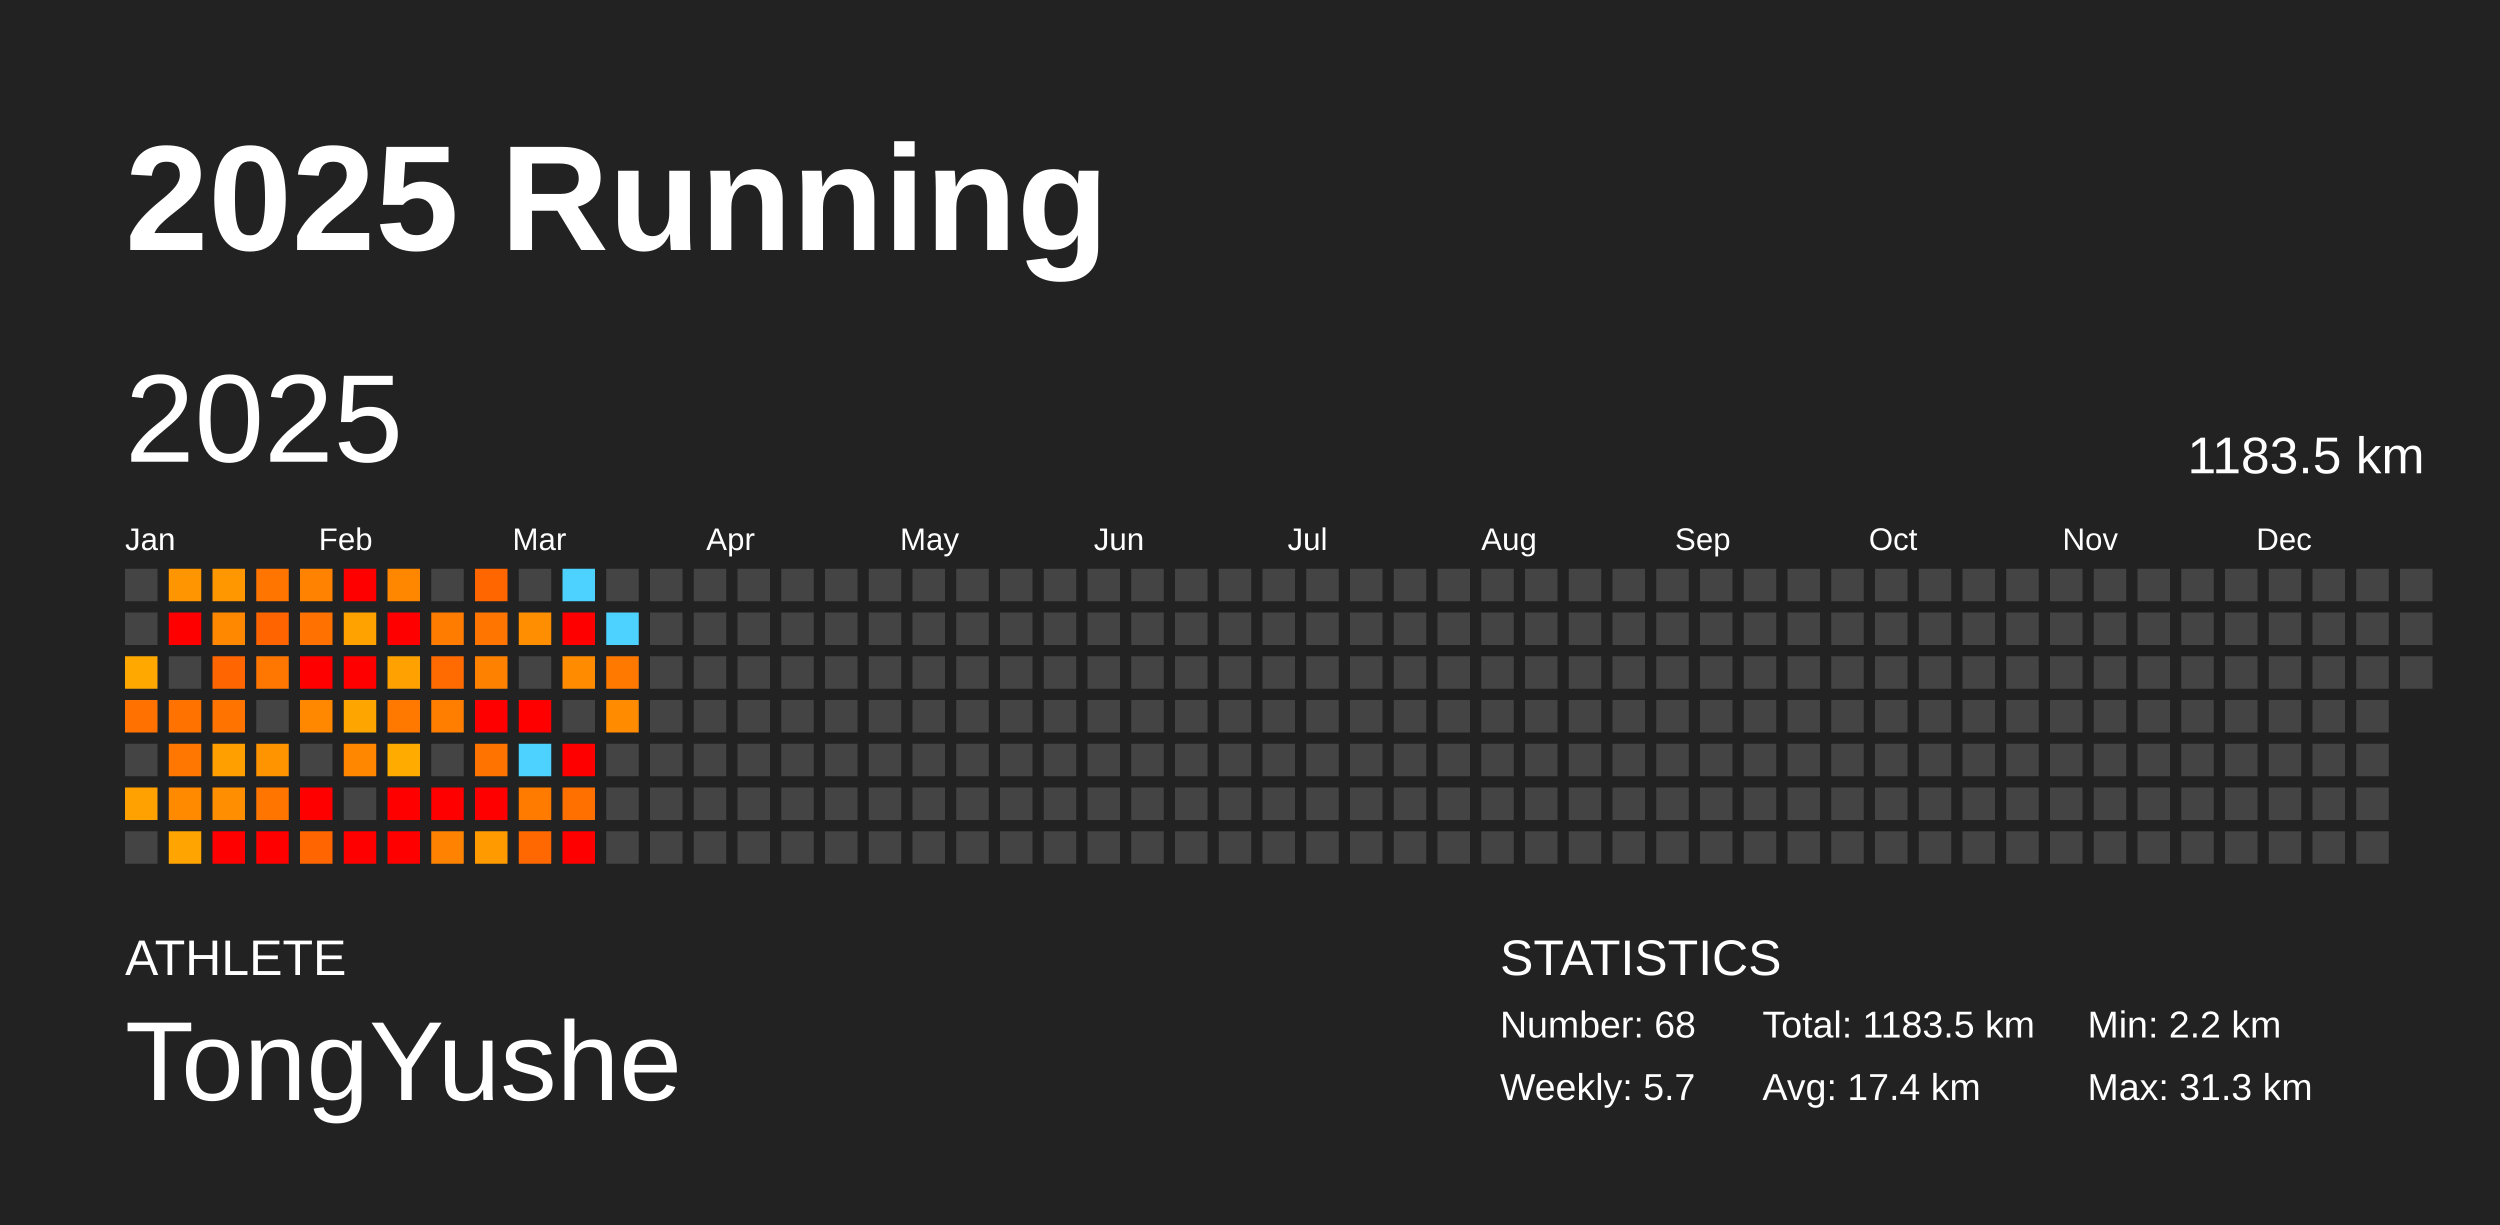
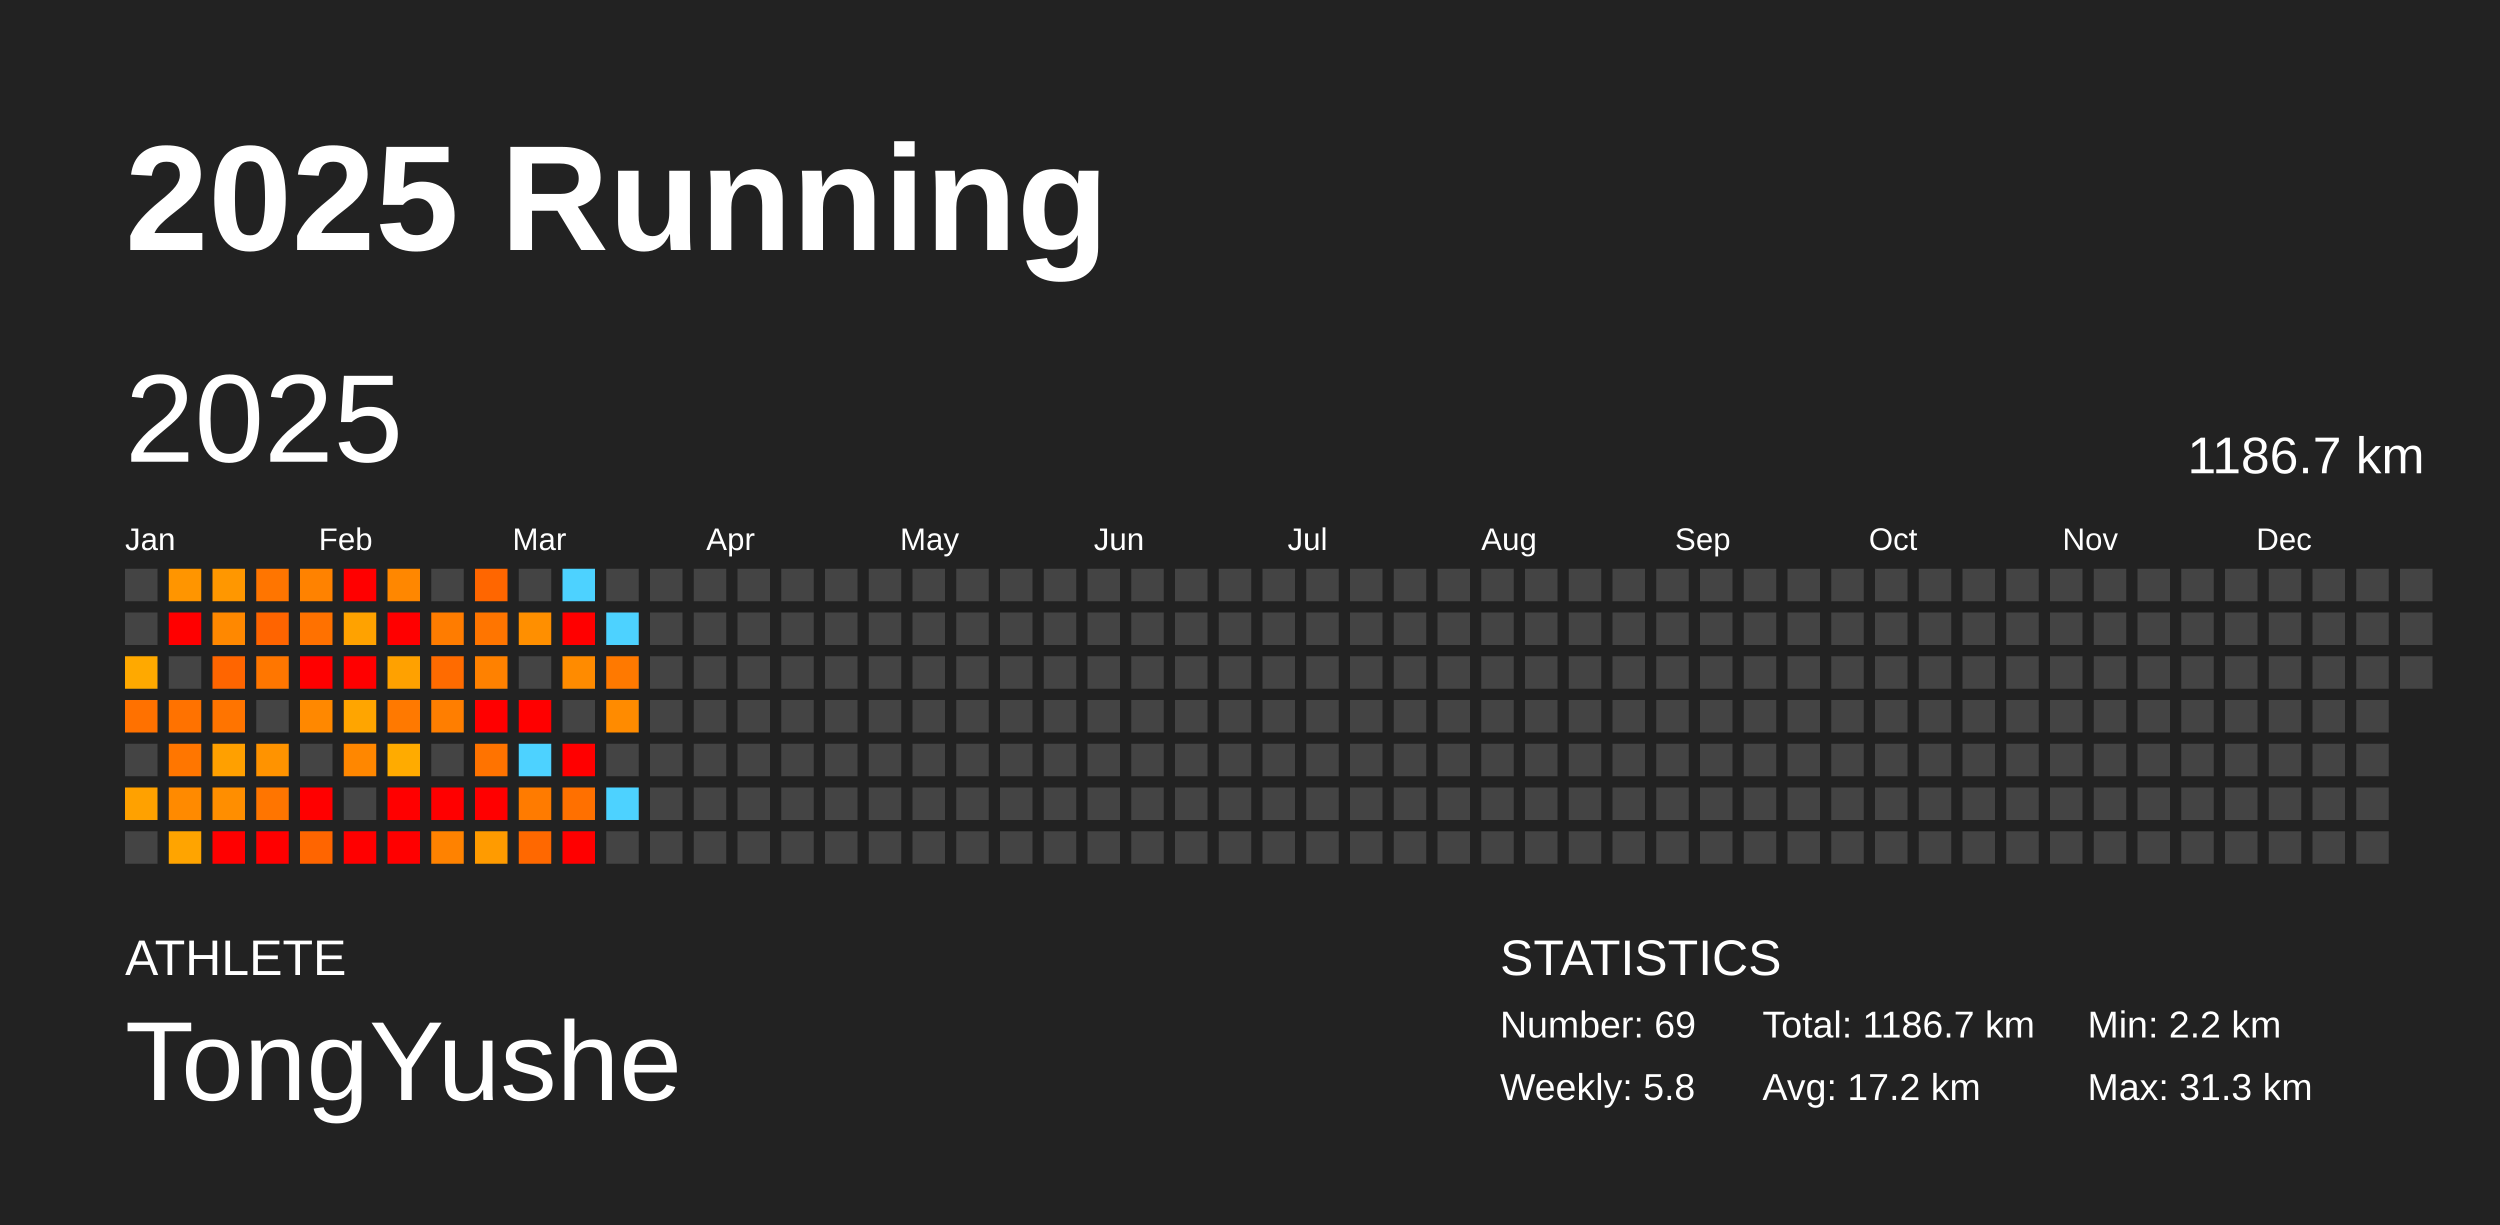
<svg xmlns="http://www.w3.org/2000/svg" baseProfile="full" height="98mm" version="1.1" viewBox="0,0,200,98" width="200mm">
  <defs />
  <rect fill="#222222" height="98" width="200" x="0" y="0" />
  <text fill="#FFFFFF" style="font-size:12px; font-family:Arial; font-weight:bold;" x="10" y="20">2025 Running</text>
  <text fill="#FFFFFF" style="font-size:4px; font-family:Arial" x="10" y="78">ATHLETE</text>
  <text fill="#FFFFFF" style="font-size:9px; font-family:Arial" x="10" y="88">TongYushe</text>
  <text fill="#FFFFFF" style="font-size:4px; font-family:Arial" x="120" y="78">STATISTICS</text>
-   <text fill="#FFFFFF" style="font-size:3px; font-family:Arial" x="120" y="83">Number: 68</text>
-   <text fill="#FFFFFF" style="font-size:3px; font-family:Arial" x="120" y="88">Weekly: 5.7</text>
-   <text fill="#FFFFFF" style="font-size:3px; font-family:Arial" x="141" y="83">Total: 1183.5 km</text>
-   <text fill="#FFFFFF" style="font-size:3px; font-family:Arial" x="141" y="88">Avg: 17.4 km</text>
+   <text fill="#FFFFFF" style="font-size:3px; font-family:Arial" x="120" y="83">Number: 69</text>
+   <text fill="#FFFFFF" style="font-size:3px; font-family:Arial" x="120" y="88">Weekly: 5.8</text>
+   <text fill="#FFFFFF" style="font-size:3px; font-family:Arial" x="141" y="83">Total: 1186.7 km</text>
+   <text fill="#FFFFFF" style="font-size:3px; font-family:Arial" x="141" y="88">Avg: 17.2 km</text>
  <text fill="#FFFFFF" style="font-size:3px; font-family:Arial" x="167" y="83">Min: 2.2 km</text>
  <text fill="#FFFFFF" style="font-size:3px; font-family:Arial" x="167" y="88">Max: 31.3 km</text>
  <text dominant-baseline="hanging" fill="#FFFFFF" style="font-size:10.0px; font-family:Arial;" x="10" y="30">2025</text>
-   <text dominant-baseline="hanging" fill="#FFFFFF" style="font-size:4.125px; font-family:Arial;" x="175" y="35">1183.5 km</text>
+   <text dominant-baseline="hanging" fill="#FFFFFF" style="font-size:4.125px; font-family:Arial;" x="175" y="35">1186.7 km</text>
  <text fill="#FFFFFF" style="font-size:2.5px; font-family:Arial" x="10.0" y="44">Jan</text>
  <text fill="#FFFFFF" style="font-size:2.5px; font-family:Arial" x="25.5" y="44">Feb</text>
  <text fill="#FFFFFF" style="font-size:2.5px; font-family:Arial" x="41.0" y="44">Mar</text>
  <text fill="#FFFFFF" style="font-size:2.5px; font-family:Arial" x="56.5" y="44">Apr</text>
  <text fill="#FFFFFF" style="font-size:2.5px; font-family:Arial" x="72.0" y="44">May</text>
  <text fill="#FFFFFF" style="font-size:2.5px; font-family:Arial" x="87.5" y="44">Jun</text>
  <text fill="#FFFFFF" style="font-size:2.5px; font-family:Arial" x="103.0" y="44">Jul</text>
  <text fill="#FFFFFF" style="font-size:2.5px; font-family:Arial" x="118.5" y="44">Aug</text>
  <text fill="#FFFFFF" style="font-size:2.5px; font-family:Arial" x="134.0" y="44">Sep</text>
  <text fill="#FFFFFF" style="font-size:2.5px; font-family:Arial" x="149.5" y="44">Oct</text>
  <text fill="#FFFFFF" style="font-size:2.5px; font-family:Arial" x="165.0" y="44">Nov</text>
  <text fill="#FFFFFF" style="font-size:2.5px; font-family:Arial" x="180.5" y="44">Dec</text>
  <rect fill="#444444" height="2.6" width="2.6" x="10.0" y="45.5" />
  <rect fill="#444444" height="2.6" width="2.6" x="10.0" y="49.0" />
  <rect fill="#ffa900" height="2.6" width="2.6" x="10.0" y="52.5" />
  <rect fill="#ff7100" height="2.6" width="2.6" x="10.0" y="56.0" />
  <rect fill="#444444" height="2.6" width="2.6" x="10.0" y="59.5" />
  <rect fill="#ffa100" height="2.6" width="2.6" x="10.0" y="63.0" />
  <rect fill="#444444" height="2.6" width="2.6" x="10.0" y="66.5" />
  <rect fill="#ff9500" height="2.6" width="2.6" x="13.5" y="45.5" />
  <rect fill="red" height="2.6" width="2.6" x="13.5" y="49.0" />
  <rect fill="#444444" height="2.6" width="2.6" x="13.5" y="52.5" />
  <rect fill="#ff7200" height="2.6" width="2.6" x="13.5" y="56.0" />
  <rect fill="#ff7600" height="2.6" width="2.6" x="13.5" y="59.5" />
  <rect fill="#ff8a00" height="2.6" width="2.6" x="13.5" y="63.0" />
  <rect fill="#ffa400" height="2.6" width="2.6" x="13.5" y="66.5" />
  <rect fill="#ff9700" height="2.6" width="2.6" x="17.0" y="45.5" />
  <rect fill="#ff8800" height="2.6" width="2.6" x="17.0" y="49.0" />
  <rect fill="#ff6500" height="2.6" width="2.6" x="17.0" y="52.5" />
  <rect fill="#ff7400" height="2.6" width="2.6" x="17.0" y="56.0" />
  <rect fill="#ffa000" height="2.6" width="2.6" x="17.0" y="59.5" />
  <rect fill="#ff8e00" height="2.6" width="2.6" x="17.0" y="63.0" />
  <rect fill="red" height="2.6" width="2.6" x="17.0" y="66.5" />
  <rect fill="#ff7500" height="2.6" width="2.6" x="20.5" y="45.5" />
  <rect fill="#ff6400" height="2.6" width="2.6" x="20.5" y="49.0" />
  <rect fill="#ff7600" height="2.6" width="2.6" x="20.5" y="52.5" />
  <rect fill="#444444" height="2.6" width="2.6" x="20.5" y="56.0" />
  <rect fill="#ff9300" height="2.6" width="2.6" x="20.5" y="59.5" />
  <rect fill="#ff7500" height="2.6" width="2.6" x="20.5" y="63.0" />
  <rect fill="red" height="2.6" width="2.6" x="20.5" y="66.5" />
  <rect fill="#ff8200" height="2.6" width="2.6" x="24.0" y="45.5" />
  <rect fill="#ff7100" height="2.6" width="2.6" x="24.0" y="49.0" />
  <rect fill="red" height="2.6" width="2.6" x="24.0" y="52.5" />
  <rect fill="#ff8800" height="2.6" width="2.6" x="24.0" y="56.0" />
  <rect fill="#444444" height="2.6" width="2.6" x="24.0" y="59.5" />
  <rect fill="red" height="2.6" width="2.6" x="24.0" y="63.0" />
  <rect fill="#ff6500" height="2.6" width="2.6" x="24.0" y="66.5" />
  <rect fill="red" height="2.6" width="2.6" x="27.5" y="45.5" />
  <rect fill="#ffa200" height="2.6" width="2.6" x="27.5" y="49.0" />
  <rect fill="red" height="2.6" width="2.6" x="27.5" y="52.5" />
  <rect fill="#ffa500" height="2.6" width="2.6" x="27.5" y="56.0" />
  <rect fill="#ff8700" height="2.6" width="2.6" x="27.5" y="59.5" />
  <rect fill="#444444" height="2.6" width="2.6" x="27.5" y="63.0" />
  <rect fill="red" height="2.6" width="2.6" x="27.5" y="66.5" />
  <rect fill="#ff8700" height="2.6" width="2.6" x="31.0" y="45.5" />
  <rect fill="red" height="2.6" width="2.6" x="31.0" y="49.0" />
  <rect fill="#ffa100" height="2.6" width="2.6" x="31.0" y="52.5" />
  <rect fill="#ff7900" height="2.6" width="2.6" x="31.0" y="56.0" />
  <rect fill="#ffab00" height="2.6" width="2.6" x="31.0" y="59.5" />
  <rect fill="red" height="2.6" width="2.6" x="31.0" y="63.0" />
  <rect fill="red" height="2.6" width="2.6" x="31.0" y="66.5" />
  <rect fill="#444444" height="2.6" width="2.6" x="34.5" y="45.5" />
  <rect fill="#ff7c00" height="2.6" width="2.6" x="34.5" y="49.0" />
  <rect fill="#ff6b00" height="2.6" width="2.6" x="34.5" y="52.5" />
  <rect fill="#ff7e00" height="2.6" width="2.6" x="34.5" y="56.0" />
  <rect fill="#444444" height="2.6" width="2.6" x="34.5" y="59.5" />
  <rect fill="red" height="2.6" width="2.6" x="34.5" y="63.0" />
  <rect fill="#ff8200" height="2.6" width="2.6" x="34.5" y="66.5" />
  <rect fill="#ff6600" height="2.6" width="2.6" x="38.0" y="45.5" />
  <rect fill="#ff7500" height="2.6" width="2.6" x="38.0" y="49.0" />
  <rect fill="#ff8100" height="2.6" width="2.6" x="38.0" y="52.5" />
  <rect fill="red" height="2.6" width="2.6" x="38.0" y="56.0" />
  <rect fill="#ff7300" height="2.6" width="2.6" x="38.0" y="59.5" />
  <rect fill="red" height="2.6" width="2.6" x="38.0" y="63.0" />
  <rect fill="#ff9b00" height="2.6" width="2.6" x="38.0" y="66.5" />
  <rect fill="#444444" height="2.6" width="2.6" x="41.5" y="45.5" />
  <rect fill="#ff8f00" height="2.6" width="2.6" x="41.5" y="49.0" />
  <rect fill="#444444" height="2.6" width="2.6" x="41.5" y="52.5" />
  <rect fill="red" height="2.6" width="2.6" x="41.5" y="56.0" />
  <rect fill="#4dd2ff" height="2.6" width="2.6" x="41.5" y="59.5" />
  <rect fill="#ff7b00" height="2.6" width="2.6" x="41.5" y="63.0" />
  <rect fill="#ff6800" height="2.6" width="2.6" x="41.5" y="66.5" />
  <rect fill="#4dd2ff" height="2.6" width="2.6" x="45.0" y="45.5" />
  <rect fill="red" height="2.6" width="2.6" x="45.0" y="49.0" />
  <rect fill="#ff8b00" height="2.6" width="2.6" x="45.0" y="52.5" />
  <rect fill="#444444" height="2.6" width="2.6" x="45.0" y="56.0" />
  <rect fill="red" height="2.6" width="2.6" x="45.0" y="59.5" />
  <rect fill="#ff7000" height="2.6" width="2.6" x="45.0" y="63.0" />
  <rect fill="red" height="2.6" width="2.6" x="45.0" y="66.5" />
  <rect fill="#444444" height="2.6" width="2.6" x="48.5" y="45.5" />
  <rect fill="#4dd2ff" height="2.6" width="2.6" x="48.5" y="49.0" />
  <rect fill="#ff7900" height="2.6" width="2.6" x="48.5" y="52.5" />
  <rect fill="#ff8b00" height="2.6" width="2.6" x="48.5" y="56.0" />
  <rect fill="#444444" height="2.6" width="2.6" x="48.5" y="59.5" />
-   <rect fill="#444444" height="2.6" width="2.6" x="48.5" y="63.0" />
+   <rect fill="#4dd2ff" height="2.6" width="2.6" x="48.5" y="63.0" />
  <rect fill="#444444" height="2.6" width="2.6" x="48.5" y="66.5" />
  <rect fill="#444444" height="2.6" width="2.6" x="52.0" y="45.5" />
  <rect fill="#444444" height="2.6" width="2.6" x="52.0" y="49.0" />
  <rect fill="#444444" height="2.6" width="2.6" x="52.0" y="52.5" />
  <rect fill="#444444" height="2.6" width="2.6" x="52.0" y="56.0" />
  <rect fill="#444444" height="2.6" width="2.6" x="52.0" y="59.5" />
  <rect fill="#444444" height="2.6" width="2.6" x="52.0" y="63.0" />
  <rect fill="#444444" height="2.6" width="2.6" x="52.0" y="66.5" />
  <rect fill="#444444" height="2.6" width="2.6" x="55.5" y="45.5" />
  <rect fill="#444444" height="2.6" width="2.6" x="55.5" y="49.0" />
  <rect fill="#444444" height="2.6" width="2.6" x="55.5" y="52.5" />
  <rect fill="#444444" height="2.6" width="2.6" x="55.5" y="56.0" />
  <rect fill="#444444" height="2.6" width="2.6" x="55.5" y="59.5" />
  <rect fill="#444444" height="2.6" width="2.6" x="55.5" y="63.0" />
  <rect fill="#444444" height="2.6" width="2.6" x="55.5" y="66.5" />
  <rect fill="#444444" height="2.6" width="2.6" x="59.0" y="45.5" />
  <rect fill="#444444" height="2.6" width="2.6" x="59.0" y="49.0" />
  <rect fill="#444444" height="2.6" width="2.6" x="59.0" y="52.5" />
  <rect fill="#444444" height="2.6" width="2.6" x="59.0" y="56.0" />
  <rect fill="#444444" height="2.6" width="2.6" x="59.0" y="59.5" />
  <rect fill="#444444" height="2.6" width="2.6" x="59.0" y="63.0" />
  <rect fill="#444444" height="2.6" width="2.6" x="59.0" y="66.5" />
  <rect fill="#444444" height="2.6" width="2.6" x="62.5" y="45.5" />
  <rect fill="#444444" height="2.6" width="2.6" x="62.5" y="49.0" />
  <rect fill="#444444" height="2.6" width="2.6" x="62.5" y="52.5" />
  <rect fill="#444444" height="2.6" width="2.6" x="62.5" y="56.0" />
  <rect fill="#444444" height="2.6" width="2.6" x="62.5" y="59.5" />
  <rect fill="#444444" height="2.6" width="2.6" x="62.5" y="63.0" />
  <rect fill="#444444" height="2.6" width="2.6" x="62.5" y="66.5" />
  <rect fill="#444444" height="2.6" width="2.6" x="66.0" y="45.5" />
  <rect fill="#444444" height="2.6" width="2.6" x="66.0" y="49.0" />
  <rect fill="#444444" height="2.6" width="2.6" x="66.0" y="52.5" />
  <rect fill="#444444" height="2.6" width="2.6" x="66.0" y="56.0" />
  <rect fill="#444444" height="2.6" width="2.6" x="66.0" y="59.5" />
  <rect fill="#444444" height="2.6" width="2.6" x="66.0" y="63.0" />
  <rect fill="#444444" height="2.6" width="2.6" x="66.0" y="66.5" />
  <rect fill="#444444" height="2.6" width="2.6" x="69.5" y="45.5" />
  <rect fill="#444444" height="2.6" width="2.6" x="69.5" y="49.0" />
  <rect fill="#444444" height="2.6" width="2.6" x="69.5" y="52.5" />
  <rect fill="#444444" height="2.6" width="2.6" x="69.5" y="56.0" />
  <rect fill="#444444" height="2.6" width="2.6" x="69.5" y="59.5" />
  <rect fill="#444444" height="2.6" width="2.6" x="69.5" y="63.0" />
  <rect fill="#444444" height="2.6" width="2.6" x="69.5" y="66.5" />
  <rect fill="#444444" height="2.6" width="2.6" x="73.0" y="45.5" />
  <rect fill="#444444" height="2.6" width="2.6" x="73.0" y="49.0" />
  <rect fill="#444444" height="2.6" width="2.6" x="73.0" y="52.5" />
  <rect fill="#444444" height="2.6" width="2.6" x="73.0" y="56.0" />
  <rect fill="#444444" height="2.6" width="2.6" x="73.0" y="59.5" />
  <rect fill="#444444" height="2.6" width="2.6" x="73.0" y="63.0" />
  <rect fill="#444444" height="2.6" width="2.6" x="73.0" y="66.5" />
  <rect fill="#444444" height="2.6" width="2.6" x="76.5" y="45.5" />
  <rect fill="#444444" height="2.6" width="2.6" x="76.5" y="49.0" />
  <rect fill="#444444" height="2.6" width="2.6" x="76.5" y="52.5" />
  <rect fill="#444444" height="2.6" width="2.6" x="76.5" y="56.0" />
  <rect fill="#444444" height="2.6" width="2.6" x="76.5" y="59.5" />
  <rect fill="#444444" height="2.6" width="2.6" x="76.5" y="63.0" />
  <rect fill="#444444" height="2.6" width="2.6" x="76.5" y="66.5" />
  <rect fill="#444444" height="2.6" width="2.6" x="80.0" y="45.5" />
  <rect fill="#444444" height="2.6" width="2.6" x="80.0" y="49.0" />
  <rect fill="#444444" height="2.6" width="2.6" x="80.0" y="52.5" />
  <rect fill="#444444" height="2.6" width="2.6" x="80.0" y="56.0" />
  <rect fill="#444444" height="2.6" width="2.6" x="80.0" y="59.5" />
  <rect fill="#444444" height="2.6" width="2.6" x="80.0" y="63.0" />
  <rect fill="#444444" height="2.6" width="2.6" x="80.0" y="66.5" />
  <rect fill="#444444" height="2.6" width="2.6" x="83.5" y="45.5" />
  <rect fill="#444444" height="2.6" width="2.6" x="83.5" y="49.0" />
  <rect fill="#444444" height="2.6" width="2.6" x="83.5" y="52.5" />
  <rect fill="#444444" height="2.6" width="2.6" x="83.5" y="56.0" />
  <rect fill="#444444" height="2.6" width="2.6" x="83.5" y="59.5" />
  <rect fill="#444444" height="2.6" width="2.6" x="83.5" y="63.0" />
  <rect fill="#444444" height="2.6" width="2.6" x="83.5" y="66.5" />
  <rect fill="#444444" height="2.6" width="2.6" x="87.0" y="45.5" />
  <rect fill="#444444" height="2.6" width="2.6" x="87.0" y="49.0" />
  <rect fill="#444444" height="2.6" width="2.6" x="87.0" y="52.5" />
  <rect fill="#444444" height="2.6" width="2.6" x="87.0" y="56.0" />
  <rect fill="#444444" height="2.6" width="2.6" x="87.0" y="59.5" />
  <rect fill="#444444" height="2.6" width="2.6" x="87.0" y="63.0" />
  <rect fill="#444444" height="2.6" width="2.6" x="87.0" y="66.5" />
  <rect fill="#444444" height="2.6" width="2.6" x="90.5" y="45.5" />
  <rect fill="#444444" height="2.6" width="2.6" x="90.5" y="49.0" />
  <rect fill="#444444" height="2.6" width="2.6" x="90.5" y="52.5" />
  <rect fill="#444444" height="2.6" width="2.6" x="90.5" y="56.0" />
  <rect fill="#444444" height="2.6" width="2.6" x="90.5" y="59.5" />
  <rect fill="#444444" height="2.6" width="2.6" x="90.5" y="63.0" />
  <rect fill="#444444" height="2.6" width="2.6" x="90.5" y="66.5" />
  <rect fill="#444444" height="2.6" width="2.6" x="94.0" y="45.5" />
  <rect fill="#444444" height="2.6" width="2.6" x="94.0" y="49.0" />
  <rect fill="#444444" height="2.6" width="2.6" x="94.0" y="52.5" />
  <rect fill="#444444" height="2.6" width="2.6" x="94.0" y="56.0" />
  <rect fill="#444444" height="2.6" width="2.6" x="94.0" y="59.5" />
  <rect fill="#444444" height="2.6" width="2.6" x="94.0" y="63.0" />
  <rect fill="#444444" height="2.6" width="2.6" x="94.0" y="66.5" />
  <rect fill="#444444" height="2.6" width="2.6" x="97.5" y="45.5" />
  <rect fill="#444444" height="2.6" width="2.6" x="97.5" y="49.0" />
  <rect fill="#444444" height="2.6" width="2.6" x="97.5" y="52.5" />
  <rect fill="#444444" height="2.6" width="2.6" x="97.5" y="56.0" />
  <rect fill="#444444" height="2.6" width="2.6" x="97.5" y="59.5" />
  <rect fill="#444444" height="2.6" width="2.6" x="97.5" y="63.0" />
  <rect fill="#444444" height="2.6" width="2.6" x="97.5" y="66.5" />
  <rect fill="#444444" height="2.6" width="2.6" x="101.0" y="45.5" />
  <rect fill="#444444" height="2.6" width="2.6" x="101.0" y="49.0" />
  <rect fill="#444444" height="2.6" width="2.6" x="101.0" y="52.5" />
  <rect fill="#444444" height="2.6" width="2.6" x="101.0" y="56.0" />
  <rect fill="#444444" height="2.6" width="2.6" x="101.0" y="59.5" />
  <rect fill="#444444" height="2.6" width="2.6" x="101.0" y="63.0" />
  <rect fill="#444444" height="2.6" width="2.6" x="101.0" y="66.5" />
  <rect fill="#444444" height="2.6" width="2.6" x="104.5" y="45.5" />
  <rect fill="#444444" height="2.6" width="2.6" x="104.5" y="49.0" />
  <rect fill="#444444" height="2.6" width="2.6" x="104.5" y="52.5" />
  <rect fill="#444444" height="2.6" width="2.6" x="104.5" y="56.0" />
  <rect fill="#444444" height="2.6" width="2.6" x="104.5" y="59.5" />
  <rect fill="#444444" height="2.6" width="2.6" x="104.5" y="63.0" />
  <rect fill="#444444" height="2.6" width="2.6" x="104.5" y="66.5" />
  <rect fill="#444444" height="2.6" width="2.6" x="108.0" y="45.5" />
  <rect fill="#444444" height="2.6" width="2.6" x="108.0" y="49.0" />
  <rect fill="#444444" height="2.6" width="2.6" x="108.0" y="52.5" />
  <rect fill="#444444" height="2.6" width="2.6" x="108.0" y="56.0" />
  <rect fill="#444444" height="2.6" width="2.6" x="108.0" y="59.5" />
  <rect fill="#444444" height="2.6" width="2.6" x="108.0" y="63.0" />
  <rect fill="#444444" height="2.6" width="2.6" x="108.0" y="66.5" />
  <rect fill="#444444" height="2.6" width="2.6" x="111.5" y="45.5" />
  <rect fill="#444444" height="2.6" width="2.6" x="111.5" y="49.0" />
  <rect fill="#444444" height="2.6" width="2.6" x="111.5" y="52.5" />
  <rect fill="#444444" height="2.6" width="2.6" x="111.5" y="56.0" />
  <rect fill="#444444" height="2.6" width="2.6" x="111.5" y="59.5" />
  <rect fill="#444444" height="2.6" width="2.6" x="111.5" y="63.0" />
  <rect fill="#444444" height="2.6" width="2.6" x="111.5" y="66.5" />
  <rect fill="#444444" height="2.6" width="2.6" x="115.0" y="45.5" />
  <rect fill="#444444" height="2.6" width="2.6" x="115.0" y="49.0" />
  <rect fill="#444444" height="2.6" width="2.6" x="115.0" y="52.5" />
  <rect fill="#444444" height="2.6" width="2.6" x="115.0" y="56.0" />
  <rect fill="#444444" height="2.6" width="2.6" x="115.0" y="59.5" />
  <rect fill="#444444" height="2.6" width="2.6" x="115.0" y="63.0" />
  <rect fill="#444444" height="2.6" width="2.6" x="115.0" y="66.5" />
  <rect fill="#444444" height="2.6" width="2.6" x="118.5" y="45.5" />
  <rect fill="#444444" height="2.6" width="2.6" x="118.5" y="49.0" />
  <rect fill="#444444" height="2.6" width="2.6" x="118.5" y="52.5" />
  <rect fill="#444444" height="2.6" width="2.6" x="118.5" y="56.0" />
  <rect fill="#444444" height="2.6" width="2.6" x="118.5" y="59.5" />
  <rect fill="#444444" height="2.6" width="2.6" x="118.5" y="63.0" />
  <rect fill="#444444" height="2.6" width="2.6" x="118.5" y="66.5" />
  <rect fill="#444444" height="2.6" width="2.6" x="122.0" y="45.5" />
  <rect fill="#444444" height="2.6" width="2.6" x="122.0" y="49.0" />
  <rect fill="#444444" height="2.6" width="2.6" x="122.0" y="52.5" />
  <rect fill="#444444" height="2.6" width="2.6" x="122.0" y="56.0" />
  <rect fill="#444444" height="2.6" width="2.6" x="122.0" y="59.5" />
  <rect fill="#444444" height="2.6" width="2.6" x="122.0" y="63.0" />
  <rect fill="#444444" height="2.6" width="2.6" x="122.0" y="66.5" />
  <rect fill="#444444" height="2.6" width="2.6" x="125.5" y="45.5" />
  <rect fill="#444444" height="2.6" width="2.6" x="125.5" y="49.0" />
  <rect fill="#444444" height="2.6" width="2.6" x="125.5" y="52.5" />
  <rect fill="#444444" height="2.6" width="2.6" x="125.5" y="56.0" />
  <rect fill="#444444" height="2.6" width="2.6" x="125.5" y="59.5" />
  <rect fill="#444444" height="2.6" width="2.6" x="125.5" y="63.0" />
  <rect fill="#444444" height="2.6" width="2.6" x="125.5" y="66.5" />
  <rect fill="#444444" height="2.6" width="2.6" x="129.0" y="45.5" />
  <rect fill="#444444" height="2.6" width="2.6" x="129.0" y="49.0" />
  <rect fill="#444444" height="2.6" width="2.6" x="129.0" y="52.5" />
  <rect fill="#444444" height="2.6" width="2.6" x="129.0" y="56.0" />
  <rect fill="#444444" height="2.6" width="2.6" x="129.0" y="59.5" />
  <rect fill="#444444" height="2.6" width="2.6" x="129.0" y="63.0" />
  <rect fill="#444444" height="2.6" width="2.6" x="129.0" y="66.5" />
  <rect fill="#444444" height="2.6" width="2.6" x="132.5" y="45.5" />
  <rect fill="#444444" height="2.6" width="2.6" x="132.5" y="49.0" />
  <rect fill="#444444" height="2.6" width="2.6" x="132.5" y="52.5" />
  <rect fill="#444444" height="2.6" width="2.6" x="132.5" y="56.0" />
  <rect fill="#444444" height="2.6" width="2.6" x="132.5" y="59.5" />
  <rect fill="#444444" height="2.6" width="2.6" x="132.5" y="63.0" />
  <rect fill="#444444" height="2.6" width="2.6" x="132.5" y="66.5" />
  <rect fill="#444444" height="2.6" width="2.6" x="136.0" y="45.5" />
  <rect fill="#444444" height="2.6" width="2.6" x="136.0" y="49.0" />
  <rect fill="#444444" height="2.6" width="2.6" x="136.0" y="52.5" />
  <rect fill="#444444" height="2.6" width="2.6" x="136.0" y="56.0" />
  <rect fill="#444444" height="2.6" width="2.6" x="136.0" y="59.5" />
  <rect fill="#444444" height="2.6" width="2.6" x="136.0" y="63.0" />
  <rect fill="#444444" height="2.6" width="2.6" x="136.0" y="66.5" />
  <rect fill="#444444" height="2.6" width="2.6" x="139.5" y="45.5" />
  <rect fill="#444444" height="2.6" width="2.6" x="139.5" y="49.0" />
  <rect fill="#444444" height="2.6" width="2.6" x="139.5" y="52.5" />
  <rect fill="#444444" height="2.6" width="2.6" x="139.5" y="56.0" />
  <rect fill="#444444" height="2.6" width="2.6" x="139.5" y="59.5" />
  <rect fill="#444444" height="2.6" width="2.6" x="139.5" y="63.0" />
  <rect fill="#444444" height="2.6" width="2.6" x="139.5" y="66.5" />
  <rect fill="#444444" height="2.6" width="2.6" x="143.0" y="45.5" />
  <rect fill="#444444" height="2.6" width="2.6" x="143.0" y="49.0" />
  <rect fill="#444444" height="2.6" width="2.6" x="143.0" y="52.5" />
  <rect fill="#444444" height="2.6" width="2.6" x="143.0" y="56.0" />
  <rect fill="#444444" height="2.6" width="2.6" x="143.0" y="59.5" />
  <rect fill="#444444" height="2.6" width="2.6" x="143.0" y="63.0" />
  <rect fill="#444444" height="2.6" width="2.6" x="143.0" y="66.5" />
  <rect fill="#444444" height="2.6" width="2.6" x="146.5" y="45.5" />
  <rect fill="#444444" height="2.6" width="2.6" x="146.5" y="49.0" />
  <rect fill="#444444" height="2.6" width="2.6" x="146.5" y="52.5" />
  <rect fill="#444444" height="2.6" width="2.6" x="146.5" y="56.0" />
  <rect fill="#444444" height="2.6" width="2.6" x="146.5" y="59.5" />
  <rect fill="#444444" height="2.6" width="2.6" x="146.5" y="63.0" />
  <rect fill="#444444" height="2.6" width="2.6" x="146.5" y="66.5" />
  <rect fill="#444444" height="2.6" width="2.6" x="150.0" y="45.5" />
  <rect fill="#444444" height="2.6" width="2.6" x="150.0" y="49.0" />
  <rect fill="#444444" height="2.6" width="2.6" x="150.0" y="52.5" />
  <rect fill="#444444" height="2.6" width="2.6" x="150.0" y="56.0" />
  <rect fill="#444444" height="2.6" width="2.6" x="150.0" y="59.5" />
  <rect fill="#444444" height="2.6" width="2.6" x="150.0" y="63.0" />
  <rect fill="#444444" height="2.6" width="2.6" x="150.0" y="66.5" />
  <rect fill="#444444" height="2.6" width="2.6" x="153.5" y="45.5" />
  <rect fill="#444444" height="2.6" width="2.6" x="153.5" y="49.0" />
  <rect fill="#444444" height="2.6" width="2.6" x="153.5" y="52.5" />
  <rect fill="#444444" height="2.6" width="2.6" x="153.5" y="56.0" />
  <rect fill="#444444" height="2.6" width="2.6" x="153.5" y="59.5" />
  <rect fill="#444444" height="2.6" width="2.6" x="153.5" y="63.0" />
  <rect fill="#444444" height="2.6" width="2.6" x="153.5" y="66.5" />
  <rect fill="#444444" height="2.6" width="2.6" x="157.0" y="45.5" />
  <rect fill="#444444" height="2.6" width="2.6" x="157.0" y="49.0" />
  <rect fill="#444444" height="2.6" width="2.6" x="157.0" y="52.5" />
  <rect fill="#444444" height="2.6" width="2.6" x="157.0" y="56.0" />
  <rect fill="#444444" height="2.6" width="2.6" x="157.0" y="59.5" />
  <rect fill="#444444" height="2.6" width="2.6" x="157.0" y="63.0" />
  <rect fill="#444444" height="2.6" width="2.6" x="157.0" y="66.5" />
  <rect fill="#444444" height="2.6" width="2.6" x="160.5" y="45.5" />
  <rect fill="#444444" height="2.6" width="2.6" x="160.5" y="49.0" />
  <rect fill="#444444" height="2.6" width="2.6" x="160.5" y="52.5" />
  <rect fill="#444444" height="2.6" width="2.6" x="160.5" y="56.0" />
  <rect fill="#444444" height="2.6" width="2.6" x="160.5" y="59.5" />
  <rect fill="#444444" height="2.6" width="2.6" x="160.5" y="63.0" />
  <rect fill="#444444" height="2.6" width="2.6" x="160.5" y="66.5" />
  <rect fill="#444444" height="2.6" width="2.6" x="164.0" y="45.5" />
  <rect fill="#444444" height="2.6" width="2.6" x="164.0" y="49.0" />
  <rect fill="#444444" height="2.6" width="2.6" x="164.0" y="52.5" />
  <rect fill="#444444" height="2.6" width="2.6" x="164.0" y="56.0" />
  <rect fill="#444444" height="2.6" width="2.6" x="164.0" y="59.5" />
  <rect fill="#444444" height="2.6" width="2.6" x="164.0" y="63.0" />
  <rect fill="#444444" height="2.6" width="2.6" x="164.0" y="66.5" />
  <rect fill="#444444" height="2.6" width="2.6" x="167.5" y="45.5" />
  <rect fill="#444444" height="2.6" width="2.6" x="167.5" y="49.0" />
  <rect fill="#444444" height="2.6" width="2.6" x="167.5" y="52.5" />
  <rect fill="#444444" height="2.6" width="2.6" x="167.5" y="56.0" />
  <rect fill="#444444" height="2.6" width="2.6" x="167.5" y="59.5" />
  <rect fill="#444444" height="2.6" width="2.6" x="167.5" y="63.0" />
  <rect fill="#444444" height="2.6" width="2.6" x="167.5" y="66.5" />
  <rect fill="#444444" height="2.6" width="2.6" x="171.0" y="45.5" />
  <rect fill="#444444" height="2.6" width="2.6" x="171.0" y="49.0" />
  <rect fill="#444444" height="2.6" width="2.6" x="171.0" y="52.5" />
  <rect fill="#444444" height="2.6" width="2.6" x="171.0" y="56.0" />
  <rect fill="#444444" height="2.6" width="2.6" x="171.0" y="59.5" />
  <rect fill="#444444" height="2.6" width="2.6" x="171.0" y="63.0" />
  <rect fill="#444444" height="2.6" width="2.6" x="171.0" y="66.5" />
  <rect fill="#444444" height="2.6" width="2.6" x="174.5" y="45.5" />
  <rect fill="#444444" height="2.6" width="2.6" x="174.5" y="49.0" />
  <rect fill="#444444" height="2.6" width="2.6" x="174.5" y="52.5" />
  <rect fill="#444444" height="2.6" width="2.6" x="174.5" y="56.0" />
  <rect fill="#444444" height="2.6" width="2.6" x="174.5" y="59.5" />
  <rect fill="#444444" height="2.6" width="2.6" x="174.5" y="63.0" />
  <rect fill="#444444" height="2.6" width="2.6" x="174.5" y="66.5" />
  <rect fill="#444444" height="2.6" width="2.6" x="178.0" y="45.5" />
  <rect fill="#444444" height="2.6" width="2.6" x="178.0" y="49.0" />
  <rect fill="#444444" height="2.6" width="2.6" x="178.0" y="52.5" />
  <rect fill="#444444" height="2.6" width="2.6" x="178.0" y="56.0" />
  <rect fill="#444444" height="2.6" width="2.6" x="178.0" y="59.5" />
  <rect fill="#444444" height="2.6" width="2.6" x="178.0" y="63.0" />
  <rect fill="#444444" height="2.6" width="2.6" x="178.0" y="66.5" />
  <rect fill="#444444" height="2.6" width="2.6" x="181.5" y="45.5" />
  <rect fill="#444444" height="2.6" width="2.6" x="181.5" y="49.0" />
  <rect fill="#444444" height="2.6" width="2.6" x="181.5" y="52.5" />
  <rect fill="#444444" height="2.6" width="2.6" x="181.5" y="56.0" />
  <rect fill="#444444" height="2.6" width="2.6" x="181.5" y="59.5" />
  <rect fill="#444444" height="2.6" width="2.6" x="181.5" y="63.0" />
  <rect fill="#444444" height="2.6" width="2.6" x="181.5" y="66.5" />
  <rect fill="#444444" height="2.6" width="2.6" x="185.0" y="45.5" />
  <rect fill="#444444" height="2.6" width="2.6" x="185.0" y="49.0" />
  <rect fill="#444444" height="2.6" width="2.6" x="185.0" y="52.5" />
  <rect fill="#444444" height="2.6" width="2.6" x="185.0" y="56.0" />
  <rect fill="#444444" height="2.6" width="2.6" x="185.0" y="59.5" />
  <rect fill="#444444" height="2.6" width="2.6" x="185.0" y="63.0" />
  <rect fill="#444444" height="2.6" width="2.6" x="185.0" y="66.5" />
  <rect fill="#444444" height="2.6" width="2.6" x="188.5" y="45.5" />
  <rect fill="#444444" height="2.6" width="2.6" x="188.5" y="49.0" />
  <rect fill="#444444" height="2.6" width="2.6" x="188.5" y="52.5" />
  <rect fill="#444444" height="2.6" width="2.6" x="188.5" y="56.0" />
  <rect fill="#444444" height="2.6" width="2.6" x="188.5" y="59.5" />
  <rect fill="#444444" height="2.6" width="2.6" x="188.5" y="63.0" />
  <rect fill="#444444" height="2.6" width="2.6" x="188.5" y="66.5" />
  <rect fill="#444444" height="2.6" width="2.6" x="192.0" y="45.5" />
  <rect fill="#444444" height="2.6" width="2.6" x="192.0" y="49.0" />
  <rect fill="#444444" height="2.6" width="2.6" x="192.0" y="52.5" />
</svg>
